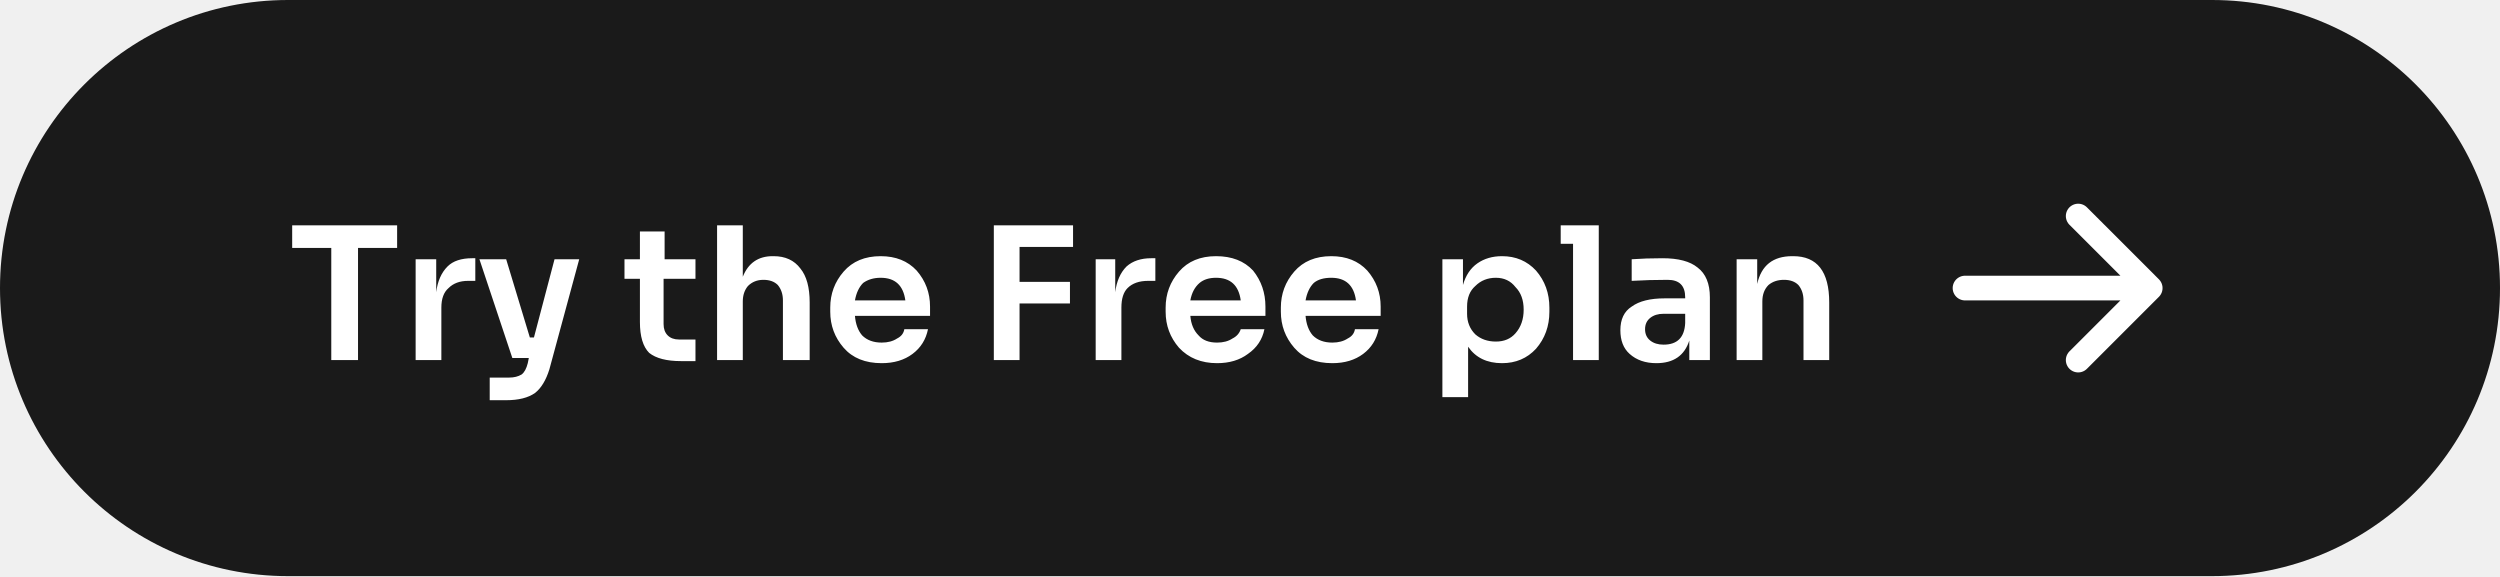
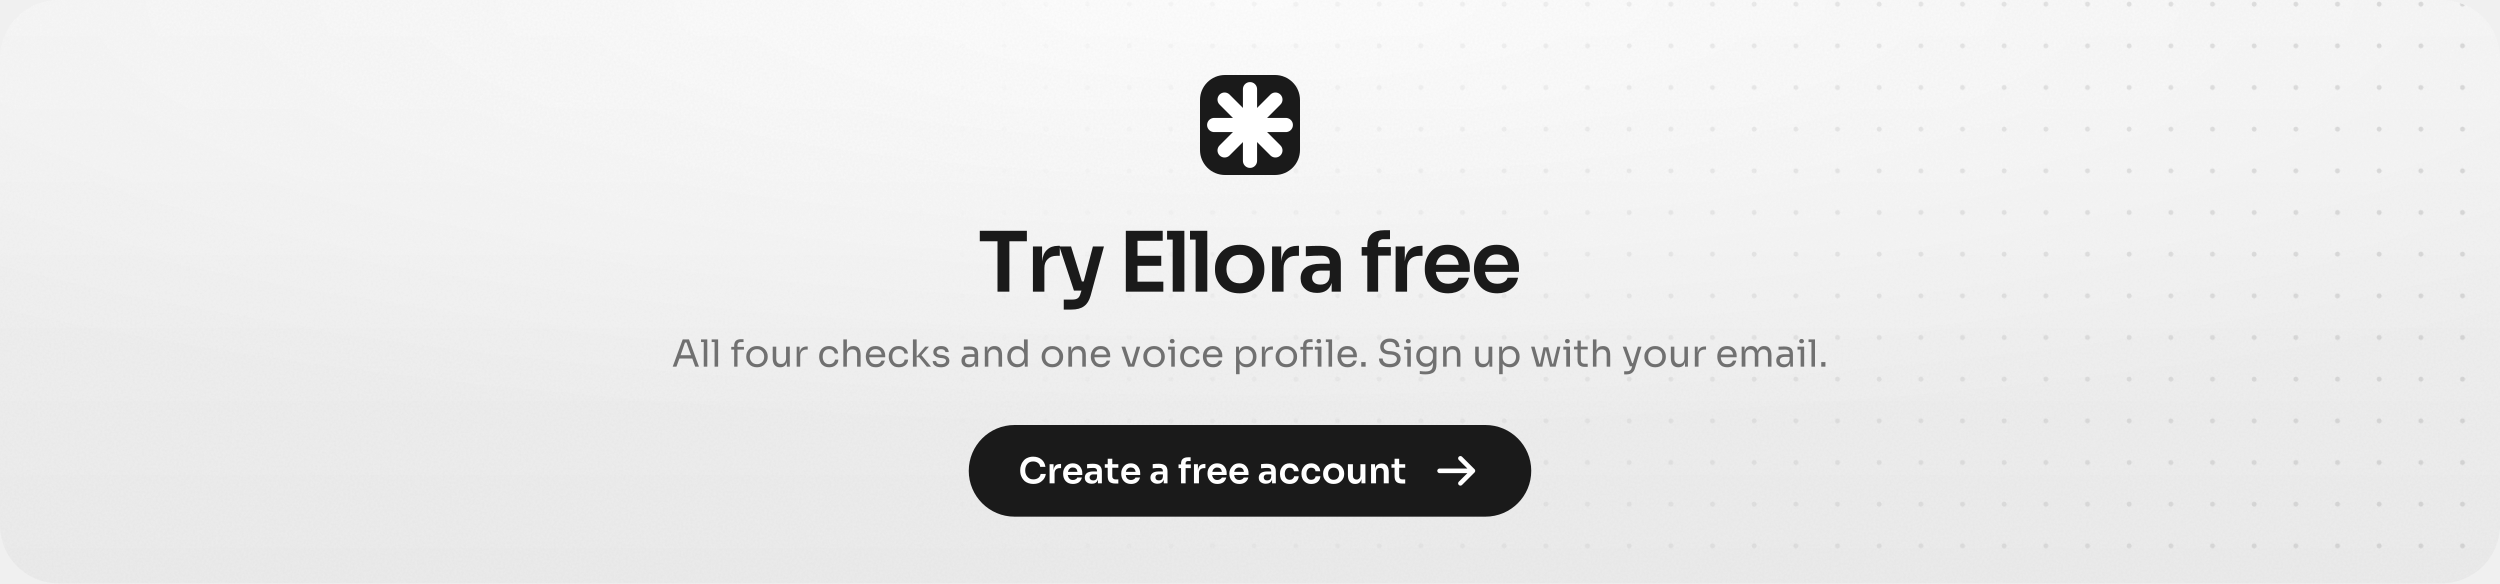
- <svg xmlns="http://www.w3.org/2000/svg" width="243" height="56" viewBox="0 0 243 56" role="img" aria-labelledby="t">
-   <style>.ar{animation:ar 2.4s ease-in-out infinite}@keyframes ar{0%,60%,100%{transform:none}30%{transform:translateX(5px)}}@media (prefers-reduced-motion: reduce){*{animation:none!important}}</style>
-   <rect width="243" height="56" rx="28" fill="#1a1a1a" />
-   <path fill="#ffffff" d="M34.8 35H32.2V24.1H28.4V21.9H38.6V24.1H34.8ZM42.9 35H40.4V25.2H42.4V28.4Q42.6 26.8 43.5 25.9Q44.3 25.1 45.9 25.1H46.2V27.3H45.5Q44.3 27.3 43.6 28Q42.9 28.6 42.9 29.9ZM49.2 38.9H47.6V36.7H49.5Q50.2 36.7 50.7 36.4Q51.1 36.1 51.3 35.3L51.4 34.8H49.8L46.6 25.2H49.2L51.5 32.8H51.9L53.9 25.2H56.3L53.4 35.9Q52.9 37.5 52 38.2Q51 38.9 49.2 38.9ZM67.6 35.1H66.2Q64.1 35.1 63.1 34.3Q62.2 33.4 62.2 31.3V27.1H60.7V25.2H62.2V22.5H64.6V25.2H67.6V27.1H64.5V31.5Q64.5 32.2 64.9 32.6Q65.3 33 66 33H67.6ZM72.2 35H69.7V21.9H72.2V26.9Q73 24.9 75.1 24.9H75.2Q76.9 24.9 77.8 26.1Q78.7 27.2 78.7 29.4V35H76.1V29.2Q76.1 28.3 75.6 27.7Q75.1 27.2 74.2 27.2Q73.3 27.2 72.7 27.8Q72.2 28.4 72.2 29.3ZM85.7 35.3Q83.3 35.3 82 33.8Q80.7 32.3 80.7 30.3V29.9Q80.7 27.9 82 26.4Q83.3 24.9 85.6 24.9Q87.8 24.9 89.1 26.3Q90.4 27.8 90.4 29.8V30.7H83.1Q83.2 31.9 83.8 32.6Q84.5 33.3 85.7 33.3Q86.6 33.3 87.2 32.9Q87.8 32.6 87.9 32H90.2Q89.9 33.5 88.7 34.4Q87.5 35.3 85.7 35.3ZM85.6 27Q84.6 27 83.9 27.5Q83.3 28.1 83.1 29.2H88Q87.7 27 85.6 27ZM99.1 35H96.6V21.9H104.3V24H99.1V27.4L104 27.4V29.5L99.1 29.5ZM109 35H106.5V25.2H108.4V28.4Q108.6 26.8 109.5 25.9Q110.4 25.1 111.9 25.1H112.3V27.3H111.6Q110.3 27.3 109.6 28Q109 28.6 109 29.9ZM118.3 35.3Q116 35.3 114.6 33.8Q113.3 32.3 113.3 30.3V29.9Q113.3 27.9 114.6 26.4Q115.9 24.9 118.2 24.9Q120.5 24.9 121.8 26.3Q123 27.8 123 29.8V30.7H115.7Q115.8 31.9 116.5 32.6Q117.1 33.3 118.3 33.3Q119.2 33.3 119.8 32.9Q120.4 32.6 120.6 32H122.9Q122.6 33.5 121.3 34.4Q120.1 35.3 118.3 35.3ZM118.2 27Q117.2 27 116.6 27.5Q115.9 28.1 115.7 29.2H120.6Q120.3 27 118.2 27ZM129.5 35.3Q127.1 35.3 125.8 33.8Q124.5 32.3 124.5 30.3V29.9Q124.5 27.9 125.8 26.4Q127.1 24.9 129.4 24.9Q131.6 24.9 132.9 26.3Q134.2 27.8 134.2 29.8V30.7H126.9Q127 31.9 127.6 32.6Q128.3 33.3 129.5 33.3Q130.4 33.3 131 32.9Q131.6 32.6 131.7 32H134Q133.7 33.5 132.5 34.4Q131.3 35.3 129.5 35.3ZM129.4 27Q128.3 27 127.7 27.5Q127.1 28.1 126.9 29.2H131.8Q131.5 27 129.4 27ZM142.7 38.6H140.2V25.2H142.2V27.7Q142.6 26.3 143.6 25.6Q144.6 24.9 146 24.9Q148 24.9 149.3 26.3Q150.6 27.8 150.6 29.9V30.3Q150.6 32.4 149.3 33.9Q148 35.3 146 35.3Q143.8 35.3 142.7 33.7ZM145.4 33.2Q146.6 33.2 147.3 32.4Q148.1 31.5 148.1 30.1Q148.1 28.7 147.3 27.9Q146.6 27 145.4 27Q144.2 27 143.4 27.8Q142.6 28.5 142.6 29.8V30.5Q142.6 31.7 143.4 32.5Q144.2 33.2 145.4 33.2ZM155.4 35H152.9V23.7H151.7V21.9H155.4ZM161 35.3Q159.4 35.3 158.4 34.4Q157.5 33.6 157.5 32.1Q157.5 30.5 158.6 29.8Q159.7 29 161.8 29H163.8V28.9Q163.8 27.2 162.1 27.2Q160.3 27.2 158.6 27.3V25.2Q160 25.1 161.6 25.1Q163.9 25.1 165 26Q166.2 26.9 166.2 28.9V35H164.2V33.1Q163.5 35.3 161 35.3ZM161.7 33.5Q163.7 33.5 163.8 31.4V30.5H161.7Q160.9 30.5 160.4 30.9Q159.9 31.3 159.9 32Q159.9 32.7 160.4 33.1Q160.9 33.5 161.7 33.5ZM171.3 35H168.8V25.2H170.8V27.6Q171.4 24.9 174.2 24.9H174.3Q177.8 24.9 177.8 29.4V35H175.3V29.2Q175.3 28.3 174.8 27.7Q174.3 27.2 173.4 27.2Q172.5 27.2 171.9 27.7Q171.3 28.3 171.3 29.3Z" />
+ <svg xmlns="http://www.w3.org/2000/svg" width="1200" height="280" viewBox="0 0 1200 280" role="img" aria-label="Try Ellora free. Create a free account.">
+   <style>.ar{animation:ar 2.4s ease-in-out infinite}@keyframes ar{0%,60%,100%{transform:none}30%{transform:translateX(5px)}}.spin{transform-origin:12px 12px;animation:spin 14s linear infinite}@keyframes spin{to{transform:rotate(360deg)}}@media (prefers-reduced-motion: reduce){*{animation:none!important}}</style>
+   <defs>
+     <filter id="grain" x="0" y="0" width="100%" height="100%">
+       <feTurbulence type="fractalNoise" baseFrequency=".9" numOctaves="2" stitchTiles="stitch" />
+       <feColorMatrix values="0 0 0 0 0.5  0 0 0 0 0.5  0 0 0 0 0.5  0 0 0 0.1 0" />
+     </filter>
+     <radialGradient id="glow" cx="50%" cy="0%" r="75%">
+       <stop offset="0" stop-color="#ffffff" stop-opacity="0.9" />
+       <stop offset="1" stop-color="#ffffff" stop-opacity="0" />
+     </radialGradient>
+     <linearGradient id="fade" x1="0" y1="0" x2="0" y2="1">
+       <stop offset="0" stop-color="#f3f3f3" />
+       <stop offset="1" stop-color="#ebebeb" />
+     </linearGradient>
+     <filter id="sh" x="-20%" y="-20%" width="140%" height="150%">
+       <feDropShadow dx="0" dy="12" stdDeviation="16" flood-color="#000000" flood-opacity="0.08" />
+     </filter>
+     <clipPath id="clip">
+       <rect width="1200" height="280" rx="28" />
+     </clipPath>
+     <pattern id="dots" width="20" height="20" patternUnits="userSpaceOnUse">
+       <circle cx="2" cy="2" r="1.2" fill="#b4b4b4" opacity=".45" />
+     </pattern>
+     <linearGradient id="dotfade" x1="0" y1="0" x2="1" y2="0">
+       <stop offset=".35" stop-color="#fff" stop-opacity="0" />
+       <stop offset="1" stop-color="#fff" stop-opacity="1" />
+     </linearGradient>
+     <mask id="dm">
+       <rect width="1200" height="280" fill="url(#dotfade)" />
+     </mask>
+   </defs>
+   <g clip-path="url(#clip)">
+     <rect width="1200" height="280" fill="url(#fade)" />
+     <rect width="1200" height="280" fill="url(#glow)" />
+     <rect width="1200" height="280" fill="url(#dots)" mask="url(#dm)" />
+     <rect width="1200" height="280" filter="url(#grain)" />
+   </g>
+   <g transform="translate(576.0 36) scale(2.0)">
+     <rect width="24" height="24" rx="6" fill="#1a1a1a" />
+     <g class="spin" stroke="#ffffff" stroke-width="3.4" stroke-linecap="round">
+       <line x1="12" y1="3.4" x2="12" y2="20.6" />
+       <line x1="3.4" y1="12" x2="20.6" y2="12" />
+       <line x1="5.9" y1="5.9" x2="18.1" y2="18.1" />
+       <line x1="18.1" y1="5.9" x2="5.9" y2="18.1" />
+     </g>
+   </g>
+   <path fill="#1a1a1a" d="M484.5 140H478.8V115.8H470.3V110.8H492.9V115.8H484.5ZM501.3 140H495.8V118.3H500.2V125.4Q500.6 121.7 502.6 119.9Q504.5 118 507.9 118H508.7V122.8H507.2Q504.4 122.8 502.9 124.4Q501.3 125.9 501.3 128.7ZM514.2 148.6H510.6V143.8H514.7Q516.5 143.8 517.4 143.1Q518.3 142.4 518.7 140.7L519.1 139.5H515.5L508.5 118.3H514.1L519.3 135.1H520.2L524.6 118.3H529.9L523.5 141.9Q522.5 145.5 520.3 147Q518.2 148.6 514.2 148.6ZM558.4 140H540.4V110.8H558.1V115.6H546V122.8H557.4V127.6H546V135.2H558.4ZM568.5 140H562.9V115H560.2V110.8H568.5ZM579.5 140H573.9V115H571.2V110.8H579.5ZM595.1 140.8Q589.6 140.8 586.4 137.5Q583.2 134.2 583.2 129.6V128.8Q583.2 124.1 586.4 120.8Q589.7 117.5 595.1 117.5Q600.4 117.5 603.6 120.8Q606.9 124.1 606.9 128.8V129.6Q606.9 134.2 603.7 137.5Q600.5 140.8 595.1 140.8ZM595.1 122.3Q592.1 122.3 590.4 124.2Q588.7 126.1 588.7 129.2Q588.7 132.2 590.4 134.1Q592.1 136 595.1 136Q598 136 599.7 134.1Q601.3 132.2 601.3 129.2Q601.3 126.1 599.6 124.2Q597.9 122.3 595.1 122.3ZM616.1 140H610.6V118.3H615V125.4Q615.4 121.7 617.4 119.9Q619.3 118 622.7 118H623.5V122.8H622Q619.2 122.8 617.7 124.4Q616.1 125.9 616.1 128.7ZM632.2 140.6Q628.6 140.6 626.5 138.7Q624.3 136.8 624.3 133.6Q624.3 130.1 626.9 128.3Q629.4 126.6 633.9 126.6H638.3V126.4Q638.3 122.7 634.5 122.7Q630.7 122.7 626.8 123V118.2Q630 118 633.5 118Q638.6 118 641.1 120Q643.6 122 643.6 126.5V140H639.2V135.8Q637.7 140.6 632.2 140.6ZM633.8 136.6Q638.1 136.6 638.3 132V129.9H633.8Q631.9 129.9 630.9 130.8Q629.8 131.8 629.8 133.3Q629.8 134.8 630.9 135.7Q631.9 136.6 633.8 136.6ZM661.5 140H656.3V122.7H653.6V118.6H656.3V117.8Q656.3 110.5 664.5 110.5H667.2V114.8H664.1Q662.9 114.8 662.2 115.4Q661.5 116.1 661.5 117.3V118.6H667.6V122.7H661.5ZM675.4 140H669.9V118.3H674.3V125.4Q674.7 121.7 676.6 119.9Q678.6 118 682 118H682.8V122.8H681.3Q678.5 122.8 676.9 124.4Q675.4 125.9 675.4 128.7ZM695.1 140.8Q689.8 140.8 686.8 137.4Q683.9 134.1 683.9 129.5V128.8Q683.9 124.2 686.8 120.8Q689.7 117.5 694.8 117.5Q699.8 117.5 702.7 120.7Q705.5 123.9 705.5 128.5V130.5H689.2Q689.5 133.1 690.9 134.6Q692.4 136.2 695.1 136.2Q697 136.2 698.3 135.4Q699.7 134.6 700 133.3H705.1Q704.4 136.7 701.7 138.7Q699 140.8 695.1 140.8ZM694.8 122.1Q692.5 122.1 691.1 123.4Q689.7 124.7 689.3 127.1H700.2Q699.5 122.1 694.8 122.1ZM718.7 140.8Q713.4 140.8 710.4 137.4Q707.5 134.1 707.5 129.5V128.8Q707.5 124.2 710.4 120.8Q713.3 117.5 718.4 117.5Q723.4 117.5 726.3 120.7Q729.1 123.9 729.1 128.5V130.5H712.8Q713.1 133.1 714.5 134.6Q716 136.2 718.7 136.2Q720.6 136.2 721.9 135.4Q723.3 134.6 723.6 133.3H728.7Q728 136.7 725.3 138.7Q722.6 140.8 718.7 140.8ZM718.4 122.1Q716.1 122.1 714.7 123.4Q713.3 124.7 712.9 127.1H723.8Q723.1 122.1 718.4 122.1Z" />
+   <path fill="#707070" d="M324.7 176H322.9L327.7 162.9H330.7L335.5 176H333.7L332.3 172.1H326.1ZM326.7 170.5H331.7L329.5 164.4H328.8ZM339.5 176H337.8V164.2H336.5V162.9H339.5ZM344.7 176H343V164.2H341.6V162.9H344.7ZM354 176H352.4V167.8H351V166.5H352.4V165.9Q352.4 162.8 355.7 162.8H356.9V164.2H355.4Q354.7 164.2 354.4 164.6Q354 165 354 165.6V166.5H357.1V167.8H354ZM358.2 171.4V171Q358.2 169.1 359.6 167.6Q361 166.1 363.4 166.1Q365.7 166.1 367.1 167.6Q368.5 169.1 368.5 171V171.4Q368.5 173.3 367.1 174.8Q365.7 176.3 363.4 176.3Q361 176.3 359.6 174.8Q358.2 173.3 358.2 171.4ZM360.9 173.8Q361.8 174.8 363.4 174.8Q364.9 174.8 365.9 173.8Q366.8 172.8 366.8 171.2Q366.8 169.6 365.8 168.6Q364.9 167.6 363.4 167.6Q361.8 167.6 360.9 168.6Q359.9 169.6 359.9 171.2Q359.9 172.8 360.9 173.8ZM374.5 176.3H374.4Q372.7 176.3 371.8 175.2Q370.9 174.1 370.9 171.9V166.4H372.6V172.3Q372.6 173.4 373.2 174.1Q373.8 174.7 374.9 174.7Q376 174.7 376.6 174Q377.3 173.3 377.3 172.1V166.4H379.1V176H377.7V173.8Q377 176.3 374.5 176.3ZM384.1 176H382.4V166.4H383.8V169.3Q384.2 166.3 387.4 166.3H387.7V167.8H387.1Q385.7 167.8 384.9 168.6Q384.1 169.4 384.1 170.8ZM398 176.3Q396.8 176.3 395.9 175.9Q394.9 175.4 394.3 174.7Q393.8 174 393.5 173.1Q393.2 172.3 393.2 171.4V171Q393.2 169 394.4 167.5Q395.7 166.1 398 166.1Q399.8 166.1 401 167.1Q402.2 168.1 402.3 169.7H400.7Q400.5 168.8 399.8 168.2Q399.1 167.6 398 167.6Q396.5 167.6 395.7 168.6Q394.9 169.6 394.9 171.2Q394.9 172.8 395.7 173.8Q396.5 174.8 398 174.8Q399.2 174.8 399.9 174.2Q400.7 173.6 400.8 172.6H402.4Q402.4 174.3 401.1 175.3Q399.9 176.3 398 176.3ZM406.5 176H404.8V162.9H406.5V168.1Q407.3 166.1 409.6 166.1H409.7Q411.4 166.1 412.3 167.2Q413.1 168.4 413.1 170.5V176H411.4V170.2Q411.4 169 410.8 168.3Q410.1 167.7 409.1 167.7Q407.9 167.7 407.2 168.4Q406.5 169.2 406.5 170.5ZM420.4 176.3Q419.2 176.3 418.2 175.9Q417.3 175.5 416.7 174.7Q416.1 174 415.9 173.2Q415.6 172.3 415.6 171.4V171Q415.6 169 416.8 167.5Q418 166.1 420.3 166.1Q422.5 166.1 423.7 167.4Q424.9 168.8 424.9 170.7V171.5H417.2Q417.3 173 418.1 173.9Q418.9 174.8 420.4 174.8Q421.5 174.8 422.2 174.3Q422.9 173.8 423.1 173.1H424.7Q424.4 174.6 423.3 175.5Q422.1 176.3 420.4 176.3ZM417.3 170.2H423.2Q423 169 422.3 168.3Q421.5 167.6 420.3 167.6Q419 167.6 418.3 168.3Q417.5 169 417.3 170.2ZM431.4 176.3Q430.3 176.3 429.3 175.9Q428.4 175.4 427.8 174.7Q427.2 174 426.9 173.1Q426.6 172.3 426.6 171.4V171Q426.6 169 427.9 167.5Q429.1 166.1 431.4 166.1Q433.2 166.1 434.4 167.1Q435.7 168.1 435.8 169.7H434.1Q434 168.8 433.3 168.2Q432.6 167.6 431.4 167.6Q429.9 167.6 429.1 168.6Q428.3 169.6 428.3 171.2Q428.3 172.8 429.1 173.8Q429.9 174.8 431.4 174.8Q432.6 174.8 433.4 174.2Q434.1 173.6 434.2 172.6H435.9Q435.8 174.3 434.6 175.3Q433.3 176.3 431.4 176.3ZM440 176H438.2V162.9H440V171.2L444.1 166.4H445.9L442.3 170.5L446.9 176H444.9L441.2 171.5H440ZM451.7 176.3Q449.8 176.3 448.8 175.5Q447.7 174.7 447.7 173.3H449.3Q449.4 173.9 449.9 174.4Q450.5 174.8 451.7 174.8Q452.8 174.8 453.4 174.4Q454.1 173.9 454.1 173.2Q454.1 172.1 452.2 171.9L451.1 171.8Q449.7 171.6 448.9 170.9Q448 170.2 448 169Q448 167.7 449 166.9Q450.1 166.1 451.7 166.1Q453.4 166.1 454.3 166.8Q455.3 167.6 455.4 169H453.8Q453.7 168.3 453.2 168Q452.7 167.6 451.7 167.6Q450.7 167.6 450.2 168Q449.6 168.4 449.6 169Q449.6 170.1 451.2 170.3L452.3 170.4Q453.9 170.6 454.8 171.3Q455.7 172 455.7 173.2Q455.7 174.6 454.6 175.4Q453.5 176.3 451.7 176.3ZM465 176.3Q463.3 176.3 462.4 175.4Q461.5 174.6 461.5 173.1Q461.5 171.6 462.5 170.8Q463.5 170 465.4 170H467.8V169.8Q467.8 167.8 465.8 167.8Q464.2 167.8 462.6 167.9V166.4Q463.7 166.3 465.2 166.3Q467.5 166.3 468.5 167.1Q469.5 167.9 469.5 169.9V176H468.1V174.1Q467.5 176.3 465 176.3ZM467.8 172.4V171.3H465.3Q464.3 171.3 463.7 171.8Q463.2 172.3 463.2 173.1Q463.2 173.9 463.7 174.4Q464.3 174.9 465.3 174.9Q466.4 174.9 467.1 174.3Q467.8 173.7 467.8 172.4ZM474.4 176H472.7V166.4H474V168.6Q474.7 166.1 477.4 166.1H477.4Q481 166.1 481 170.5V176H479.3V170.2Q479.3 169 478.6 168.3Q478 167.7 476.9 167.7Q475.8 167.7 475.1 168.4Q474.4 169.1 474.4 170.3ZM488.2 176.3Q486.2 176.3 484.8 174.9Q483.5 173.4 483.5 171.4V171Q483.5 168.9 484.8 167.5Q486.1 166.1 488.1 166.1Q490.5 166.1 491.5 167.8V162.9H493.3V176H491.9V174Q491.4 175.2 490.4 175.8Q489.4 176.3 488.2 176.3ZM488.4 174.8Q489.8 174.8 490.7 173.9Q491.6 173 491.6 171.5V170.7Q491.6 169.3 490.7 168.4Q489.8 167.6 488.4 167.6Q487 167.6 486.1 168.6Q485.2 169.6 485.2 171.2Q485.2 172.8 486.1 173.8Q487 174.8 488.4 174.8ZM500 171.4V171Q500 169.1 501.4 167.6Q502.8 166.1 505.1 166.1Q507.4 166.1 508.8 167.6Q510.3 169.1 510.3 171V171.4Q510.3 173.3 508.9 174.8Q507.5 176.3 505.1 176.3Q502.7 176.3 501.3 174.8Q500 173.3 500 171.4ZM502.6 173.8Q503.5 174.8 505.1 174.8Q506.7 174.8 507.6 173.8Q508.5 172.8 508.5 171.2Q508.5 169.6 507.6 168.6Q506.7 167.6 505.1 167.6Q503.6 167.6 502.6 168.6Q501.7 169.6 501.7 171.2Q501.7 172.8 502.6 173.8ZM514.6 176H512.8V166.4H514.2V168.6Q514.9 166.1 517.6 166.1H517.6Q521.2 166.1 521.2 170.5V176H519.5V170.2Q519.5 169 518.8 168.3Q518.2 167.7 517.1 167.7Q516 167.7 515.3 168.4Q514.6 169.1 514.6 170.3ZM528.5 176.3Q527.2 176.3 526.3 175.9Q525.3 175.5 524.8 174.7Q524.2 174 523.9 173.2Q523.6 172.3 523.6 171.4V171Q523.6 169 524.9 167.5Q526.1 166.1 528.3 166.1Q530.6 166.1 531.7 167.4Q532.9 168.8 532.9 170.7V171.5H525.3Q525.4 173 526.2 173.9Q527 174.8 528.5 174.8Q529.5 174.8 530.3 174.3Q531 173.8 531.2 173.1H532.8Q532.5 174.6 531.3 175.5Q530.2 176.3 528.5 176.3ZM525.4 170.2H531.2Q531.1 169 530.3 168.3Q529.6 167.6 528.3 167.6Q527.1 167.6 526.3 168.3Q525.6 169 525.4 170.2ZM544.4 176H541.5L538.3 166.4H540.1L542.8 174.6H543.2L545.6 166.4H547.3ZM548.8 171.4V171Q548.8 169.1 550.2 167.6Q551.7 166.1 554 166.1Q556.3 166.1 557.7 167.6Q559.1 169.1 559.1 171V171.4Q559.1 173.3 557.7 174.8Q556.4 176.3 554 176.3Q551.6 176.3 550.2 174.8Q548.8 173.3 548.8 171.4ZM551.5 173.8Q552.4 174.8 554 174.8Q555.6 174.8 556.5 173.8Q557.4 172.8 557.4 171.2Q557.4 169.6 556.5 168.6Q555.5 167.6 554 167.6Q552.4 167.6 551.5 168.6Q550.6 169.6 550.6 171.2Q550.6 172.8 551.5 173.8ZM563.5 164.5Q563.2 164.8 562.7 164.8Q562.1 164.8 561.8 164.5Q561.5 164.2 561.5 163.8Q561.5 163.3 561.8 163Q562.1 162.7 562.7 162.7Q563.2 162.7 563.5 163Q563.8 163.3 563.8 163.8Q563.8 164.2 563.5 164.5ZM563.9 176H562.2V167.8H560.7V166.4H563.9ZM571.4 176.3Q570.2 176.3 569.2 175.9Q568.3 175.4 567.7 174.7Q567.2 174 566.8 173.1Q566.5 172.3 566.5 171.4V171Q566.5 169 567.8 167.5Q569.1 166.1 571.3 166.1Q573.2 166.1 574.4 167.1Q575.6 168.1 575.7 169.7H574.1Q573.9 168.8 573.2 168.2Q572.5 167.6 571.3 167.6Q569.9 167.6 569.1 168.6Q568.3 169.6 568.3 171.2Q568.3 172.8 569.1 173.8Q569.9 174.8 571.4 174.8Q572.6 174.8 573.3 174.2Q574.1 173.6 574.2 172.6H575.8Q575.7 174.3 574.5 175.3Q573.2 176.3 571.4 176.3ZM582.3 176.3Q581 176.3 580.1 175.9Q579.1 175.5 578.6 174.7Q578 174 577.7 173.2Q577.4 172.3 577.4 171.4V171Q577.4 169 578.7 167.5Q579.9 166.1 582.1 166.1Q584.4 166.1 585.5 167.4Q586.7 168.8 586.7 170.7V171.5H579.1Q579.2 173 580 173.9Q580.8 174.8 582.3 174.8Q583.4 174.8 584.1 174.3Q584.8 173.8 585 173.1H586.6Q586.3 174.6 585.1 175.5Q584 176.3 582.3 176.3ZM579.2 170.2H585Q584.9 169 584.1 168.3Q583.4 167.6 582.1 167.6Q580.9 167.6 580.1 168.3Q579.4 169 579.2 170.2ZM595 179.6H593.3V166.4H594.7V168.7Q595.1 167.4 596.1 166.7Q597.1 166.1 598.5 166.1Q600.5 166.1 601.8 167.5Q603.1 169 603.1 171V171.4Q603.1 173.4 601.8 174.9Q600.5 176.3 598.4 176.3Q596.1 176.3 595 174.6ZM598.2 174.8Q599.6 174.8 600.5 173.8Q601.4 172.8 601.4 171.2Q601.4 169.6 600.5 168.6Q599.6 167.6 598.2 167.6Q596.8 167.6 595.9 168.5Q594.9 169.4 594.9 170.8V171.7Q594.9 173.1 595.9 174Q596.8 174.8 598.2 174.8ZM607.4 176H605.7V166.4H607.1V169.3Q607.5 166.3 610.7 166.3H611V167.8H610.4Q609 167.8 608.2 168.6Q607.4 169.4 607.4 170.8ZM612.3 171.4V171Q612.3 169.1 613.8 167.6Q615.2 166.1 617.5 166.1Q619.8 166.1 621.2 167.6Q622.6 169.1 622.6 171V171.4Q622.6 173.3 621.3 174.8Q619.9 176.3 617.5 176.3Q615.1 176.3 613.7 174.8Q612.3 173.3 612.3 171.4ZM615 173.8Q615.9 174.8 617.5 174.8Q619.1 174.8 620 173.8Q620.9 172.8 620.9 171.2Q620.9 169.6 620 168.6Q619 167.6 617.5 167.6Q615.9 167.6 615 168.6Q614.1 169.6 614.1 171.2Q614.1 172.8 615 173.8ZM627.1 176H625.5V167.8H624.2V166.5H625.5V165.9Q625.5 162.8 628.8 162.8H630V164.2H628.5Q627.9 164.2 627.5 164.6Q627.1 165 627.1 165.6V166.5H630.2V167.8H627.1ZM633.9 164.5Q633.6 164.8 633 164.8Q632.5 164.8 632.2 164.5Q631.9 164.2 631.9 163.8Q631.9 163.3 632.2 163Q632.5 162.7 633 162.7Q633.6 162.7 633.9 163Q634.1 163.3 634.1 163.8Q634.1 164.2 633.9 164.5ZM634.3 176H632.5V167.8H631.1V166.4H634.3ZM639.4 176H637.7V164.2H636.4V162.9H639.4ZM646.8 176.3Q645.6 176.3 644.7 175.9Q643.7 175.5 643.2 174.7Q642.6 174 642.3 173.2Q642 172.3 642 171.4V171Q642 169 643.2 167.5Q644.5 166.1 646.7 166.1Q648.9 166.1 650.1 167.4Q651.3 168.8 651.3 170.7V171.5H643.7Q643.8 173 644.6 173.9Q645.3 174.8 646.8 174.8Q647.9 174.8 648.7 174.3Q649.4 173.8 649.5 173.1H651.2Q650.9 174.6 649.7 175.5Q648.5 176.3 646.8 176.3ZM643.8 170.2H649.6Q649.5 169 648.7 168.3Q648 167.6 646.7 167.6Q645.5 167.6 644.7 168.3Q644 169 643.8 170.2ZM655.5 176H653.4V173.8H655.5ZM667.1 176.3Q664.7 176.3 663.3 175.2Q661.9 174 661.9 172.1H663.7Q663.7 173.2 664.5 173.9Q665.3 174.7 667.1 174.7Q668.8 174.7 669.7 174Q670.5 173.3 670.5 172.2Q670.5 171.4 669.8 170.9Q669.1 170.3 667.8 170.2L666.3 170.1Q664.5 169.9 663.5 169Q662.5 168 662.5 166.5Q662.5 164.7 663.8 163.6Q665.1 162.5 667.1 162.5Q669.2 162.5 670.5 163.6Q671.7 164.7 671.7 166.6H670Q670 165.6 669.3 164.8Q668.5 164.1 667.1 164.1Q665.7 164.1 665 164.8Q664.2 165.5 664.2 166.5Q664.2 167.3 664.8 167.8Q665.4 168.4 666.5 168.5L667.9 168.6Q669.9 168.8 671.1 169.7Q672.3 170.6 672.3 172.2Q672.3 174 670.9 175.2Q669.4 176.3 667.1 176.3ZM676.8 164.5Q676.5 164.8 675.9 164.8Q675.4 164.8 675.1 164.5Q674.8 164.2 674.8 163.8Q674.8 163.3 675.1 163Q675.4 162.7 675.9 162.7Q676.5 162.7 676.8 163Q677.1 163.3 677.1 163.8Q677.1 164.2 676.8 164.5ZM677.2 176H675.5V167.8H674V166.4H677.2ZM684.2 179.7Q682.8 179.7 681.5 179.5V178.1Q683 178.3 684.2 178.3Q686.2 178.3 687 177.5Q687.8 176.7 687.8 174.9V174.1Q686.8 176.1 684.4 176.1Q682.4 176.1 681.1 174.6Q679.8 173.2 679.8 171.2V170.8Q679.8 168.8 681.1 167.4Q682.4 166.1 684.5 166.1Q685.7 166.1 686.7 166.6Q687.6 167.2 688.1 168.2V166.4H689.5V174.9Q689.5 177.5 688.3 178.6Q687 179.7 684.2 179.7ZM684.7 174.5Q686 174.5 686.9 173.6Q687.8 172.8 687.8 171.3V170.5Q687.8 169.1 686.9 168.3Q686 167.5 684.7 167.5Q683.3 167.5 682.4 168.5Q681.5 169.4 681.5 171Q681.5 172.6 682.4 173.5Q683.3 174.5 684.7 174.5ZM694.4 176H692.7V166.4H694.1V168.6Q694.7 166.1 697.4 166.1H697.5Q701 166.1 701 170.5V176H699.3V170.2Q699.3 169 698.7 168.3Q698 167.7 696.9 167.7Q695.8 167.7 695.1 168.4Q694.4 169.1 694.4 170.3ZM711.7 176.3H711.6Q709.9 176.3 709 175.2Q708.1 174.1 708.1 171.9V166.4H709.8V172.3Q709.8 173.4 710.4 174.1Q711 174.7 712.1 174.7Q713.2 174.7 713.9 174Q714.5 173.3 714.5 172.1V166.4H716.3V176H714.9V173.8Q714.2 176.3 711.7 176.3ZM721.3 179.6H719.6V166.4H721V168.7Q721.4 167.4 722.4 166.7Q723.5 166.1 724.8 166.1Q726.8 166.1 728.1 167.5Q729.4 169 729.4 171V171.4Q729.4 173.4 728.1 174.9Q726.8 176.3 724.8 176.3Q722.5 176.3 721.3 174.6ZM724.5 174.8Q725.9 174.8 726.8 173.8Q727.7 172.8 727.7 171.2Q727.7 169.6 726.8 168.6Q725.9 167.6 724.5 167.6Q723.1 167.6 722.2 168.5Q721.3 169.4 721.3 170.8V171.7Q721.3 173.1 722.2 174Q723.2 174.8 724.5 174.8ZM740.3 176H737.6L734.9 166.4H736.6L738.9 174.6H739.2L740.9 166.7H743.2L745.1 174.6H745.5L747.5 166.4H749L746.7 176H744L742 168ZM753.2 164.5Q752.9 164.8 752.3 164.8Q751.8 164.8 751.5 164.5Q751.2 164.2 751.2 163.8Q751.2 163.3 751.5 163Q751.8 162.7 752.3 162.7Q752.9 162.7 753.2 163Q753.5 163.3 753.5 163.8Q753.5 164.2 753.2 164.5ZM753.6 176H751.8V167.8H750.4V166.4H753.6ZM762.1 176.1H760.7Q759 176.1 758.1 175.3Q757.2 174.6 757.2 172.7V167.7H755.5V166.4H757.2V163.5H758.8V166.4H762.1V167.7H758.8V172.9Q758.8 173.7 759.3 174.1Q759.7 174.6 760.5 174.6H762.1ZM766.3 176H764.6V162.9H766.3V168.1Q767.1 166.1 769.4 166.1H769.5Q771.2 166.1 772.1 167.2Q772.9 168.4 772.9 170.5V176H771.2V170.2Q771.2 169 770.6 168.3Q769.9 167.7 768.9 167.7Q767.7 167.7 767 168.4Q766.3 169.2 766.3 170.5ZM780.8 179.7H779.6V178.2H781Q781.9 178.2 782.4 177.8Q782.9 177.5 783.2 176.6L783.4 175.8H782.3L778.9 166.4H780.6L783.4 174.3H783.8L786.2 166.4H787.9L784.7 177Q783.8 179.7 780.8 179.7ZM789.3 171.4V171Q789.3 169.1 790.8 167.6Q792.2 166.1 794.5 166.1Q796.8 166.1 798.2 167.6Q799.6 169.1 799.6 171V171.4Q799.6 173.3 798.3 174.8Q796.9 176.3 794.5 176.3Q792.1 176.3 790.7 174.8Q789.3 173.3 789.3 171.4ZM792 173.8Q792.9 174.8 794.5 174.8Q796.1 174.8 797 173.8Q797.9 172.8 797.9 171.2Q797.9 169.6 797 168.6Q796 167.6 794.5 167.6Q792.9 167.6 792 168.6Q791.1 169.6 791.1 171.2Q791.1 172.8 792 173.8ZM805.6 176.3H805.6Q803.9 176.3 802.9 175.2Q802 174.1 802 171.9V166.4H803.7V172.3Q803.7 173.4 804.4 174.1Q805 174.7 806 174.7Q807.1 174.7 807.8 174Q808.5 173.3 808.5 172.1V166.4H810.2V176H808.8V173.8Q808.2 176.3 805.6 176.3ZM815.3 176H813.5V166.4H814.9V169.3Q815.4 166.3 818.5 166.3H818.9V167.8H818.3Q816.8 167.8 816 168.6Q815.3 169.4 815.3 170.8ZM829.1 176.3Q827.9 176.3 826.9 175.9Q826 175.5 825.4 174.7Q824.9 174 824.6 173.2Q824.3 172.3 824.3 171.4V171Q824.3 169 825.5 167.5Q826.7 166.1 829 166.1Q831.2 166.1 832.4 167.4Q833.6 168.8 833.6 170.7V171.5H826Q826 173 826.8 173.9Q827.6 174.8 829.1 174.8Q830.2 174.8 830.9 174.3Q831.6 173.8 831.8 173.1H833.4Q833.1 174.6 832 175.5Q830.8 176.3 829.1 176.3ZM826 170.2H831.9Q831.7 169 831 168.3Q830.3 167.6 829 167.6Q827.7 167.6 827 168.3Q826.2 169 826 170.2ZM837.8 176H836V166.4H837.4V168.6Q838.1 166.1 840.5 166.1H840.6Q843 166.1 843.7 168.5Q844.4 166.1 846.8 166.1H846.9Q848.6 166.1 849.4 167.2Q850.3 168.4 850.3 170.5V176H848.6V170.1Q848.6 169 848 168.3Q847.4 167.7 846.4 167.7Q845.3 167.7 844.7 168.4Q844 169.1 844 170.2V176H842.3V170.1Q842.3 169 841.7 168.3Q841.1 167.7 840.1 167.7Q839 167.7 838.4 168.4Q837.8 169.1 837.8 170.2ZM856.1 176.3Q854.5 176.3 853.6 175.4Q852.6 174.6 852.6 173.1Q852.6 171.6 853.6 170.8Q854.7 170 856.6 170H859V169.8Q859 167.8 857 167.8Q855.3 167.8 853.7 167.9V166.4Q854.9 166.3 856.4 166.3Q858.6 166.3 859.6 167.1Q860.6 167.9 860.6 169.9V176H859.3V174.1Q858.6 176.3 856.1 176.3ZM859 172.4V171.3H856.5Q855.5 171.3 854.9 171.8Q854.3 172.3 854.3 173.1Q854.3 173.9 854.9 174.4Q855.5 174.9 856.5 174.9Q857.5 174.9 858.2 174.3Q858.9 173.7 859 172.4ZM865.6 164.5Q865.3 164.8 864.8 164.8Q864.2 164.8 863.9 164.5Q863.6 164.2 863.6 163.8Q863.6 163.3 863.9 163Q864.2 162.7 864.8 162.7Q865.3 162.7 865.6 163Q865.9 163.3 865.9 163.8Q865.9 164.2 865.6 164.5ZM866 176H864.3V167.8H862.8V166.4H866ZM871.2 176H869.5V164.2H868.1V162.9H871.2ZM876.2 176H874.2V173.8H876.2Z" />
+   <rect x="465" y="204" width="270" height="44" rx="22" fill="#1a1a1a" />
+   <path fill="#ffffff" d="M496 232.3Q494.7 232.3 493.6 231.9Q492.5 231.5 491.8 230.9Q491.1 230.2 490.6 229.4Q490.1 228.5 489.9 227.7Q489.7 226.8 489.7 225.9V225.6Q489.7 224.4 490.1 223.3Q490.4 222.2 491.2 221.3Q491.9 220.3 493.1 219.8Q494.4 219.2 495.9 219.2Q498.4 219.2 500 220.6Q501.5 221.9 501.8 224.1H499.3Q499.1 222.8 498.2 222.2Q497.3 221.5 495.9 221.5Q494.1 221.5 493.1 222.7Q492.1 223.9 492.1 225.8Q492.1 227.7 493.2 228.9Q494.2 230.1 496 230.1Q497.4 230.1 498.4 229.4Q499.3 228.7 499.5 227.5H502Q501.7 229.6 500.1 230.9Q498.6 232.3 496 232.3ZM506.2 232H503.8V222.8H505.7V225.8Q505.9 224.2 506.7 223.4Q507.5 222.7 509 222.7H509.3V224.7H508.7Q507.5 224.7 506.8 225.4Q506.2 226 506.2 227.2ZM515 232.3Q512.8 232.3 511.5 230.9Q510.3 229.5 510.3 227.5V227.2Q510.3 225.3 511.5 223.9Q512.8 222.4 514.9 222.4Q517.1 222.4 518.3 223.8Q519.5 225.2 519.5 227.1V228H512.5Q512.7 229.1 513.3 229.7Q513.9 230.4 515 230.4Q515.9 230.4 516.4 230Q517 229.7 517.1 229.2H519.3Q519 230.6 517.9 231.5Q516.7 232.3 515 232.3ZM514.9 224.4Q513.9 224.4 513.4 225Q512.8 225.5 512.6 226.5H517.2Q516.9 224.4 514.9 224.4ZM524.1 232.2Q522.5 232.2 521.6 231.4Q520.7 230.7 520.7 229.3Q520.7 227.8 521.8 227Q522.9 226.3 524.8 226.3H526.6V226.2Q526.6 224.6 525 224.6Q523.4 224.6 521.8 224.8V222.8Q523.1 222.6 524.6 222.6Q526.8 222.6 527.8 223.5Q528.9 224.4 528.9 226.3V232H527V230.2Q526.4 232.2 524.1 232.2ZM524.7 230.6Q526.6 230.6 526.6 228.6V227.7H524.7Q523.9 227.7 523.5 228.1Q523 228.5 523 229.1Q523 229.8 523.5 230.2Q523.9 230.6 524.7 230.6ZM536.8 232.1H535.5Q533.5 232.1 532.6 231.3Q531.7 230.5 531.7 228.5V224.5H530.3V222.8H531.7V220.2H533.9V222.8H536.8V224.5H533.9V228.7Q533.9 229.4 534.3 229.7Q534.7 230.1 535.3 230.1H536.8ZM542.9 232.3Q540.7 232.3 539.4 230.9Q538.2 229.5 538.2 227.5V227.2Q538.2 225.3 539.4 223.9Q540.6 222.4 542.8 222.4Q544.9 222.4 546.1 223.8Q547.3 225.2 547.3 227.1V228H540.4Q540.5 229.1 541.1 229.7Q541.8 230.4 542.9 230.4Q543.7 230.4 544.3 230Q544.9 229.7 545 229.2H547.2Q546.9 230.6 545.7 231.5Q544.6 232.3 542.9 232.3ZM542.8 224.4Q541.8 224.4 541.2 225Q540.6 225.5 540.4 226.5H545.1Q544.8 224.4 542.8 224.4ZM555.6 232.2Q554.1 232.2 553.2 231.4Q552.2 230.7 552.2 229.3Q552.2 227.8 553.3 227Q554.4 226.3 556.3 226.3H558.2V226.2Q558.2 224.6 556.6 224.6Q555 224.6 553.3 224.8V222.8Q554.6 222.6 556.2 222.6Q558.3 222.6 559.4 223.5Q560.4 224.4 560.4 226.3V232H558.6V230.2Q557.9 232.2 555.6 232.2ZM556.3 230.6Q558.1 230.6 558.2 228.6V227.7H556.3Q555.5 227.7 555 228.1Q554.6 228.5 554.6 229.1Q554.6 229.8 555 230.2Q555.5 230.6 556.3 230.6ZM569.1 232H566.9V224.7H565.7V222.9H566.9V222.5Q566.9 219.5 570.3 219.5H571.5V221.3H570.2Q569.6 221.3 569.4 221.6Q569.1 221.8 569.1 222.3V222.9H571.6V224.7H569.1ZM575.5 232H573.1V222.8H575V225.8Q575.2 224.2 576 223.4Q576.8 222.7 578.3 222.7H578.6V224.7H578Q576.8 224.7 576.1 225.4Q575.5 226 575.5 227.2ZM584.3 232.3Q582.1 232.3 580.9 230.9Q579.6 229.5 579.6 227.5V227.2Q579.6 225.3 580.8 223.9Q582.1 222.4 584.2 222.4Q586.4 222.4 587.6 223.8Q588.8 225.2 588.8 227.1V228H581.8Q582 229.1 582.6 229.7Q583.2 230.4 584.3 230.4Q585.2 230.4 585.7 230Q586.3 229.7 586.5 229.2H588.6Q588.3 230.6 587.2 231.5Q586 232.3 584.3 232.3ZM584.2 224.4Q583.3 224.4 582.7 225Q582.1 225.5 581.9 226.5H586.5Q586.2 224.4 584.2 224.4ZM594.9 232.3Q592.6 232.3 591.4 230.9Q590.1 229.5 590.1 227.5V227.2Q590.1 225.3 591.4 223.9Q592.6 222.4 594.8 222.4Q596.9 222.4 598.1 223.8Q599.3 225.2 599.3 227.1V228H592.4Q592.5 229.1 593.1 229.7Q593.7 230.4 594.9 230.4Q595.7 230.4 596.3 230Q596.8 229.7 597 229.2H599.2Q598.9 230.6 597.7 231.5Q596.6 232.3 594.9 232.3ZM594.8 224.4Q593.8 224.4 593.2 225Q592.6 225.5 592.4 226.5H597.1Q596.8 224.4 594.8 224.4ZM607.6 232.2Q606.1 232.2 605.1 231.4Q604.2 230.7 604.2 229.3Q604.2 227.8 605.3 227Q606.4 226.3 608.3 226.3H610.2V226.2Q610.2 224.6 608.6 224.6Q606.9 224.6 605.3 224.8V222.8Q606.6 222.6 608.1 222.6Q610.3 222.6 611.4 223.5Q612.4 224.4 612.4 226.3V232H610.6V230.2Q609.9 232.2 607.6 232.2ZM608.2 230.6Q610.1 230.6 610.2 228.6V227.7H608.2Q607.4 227.7 607 228.1Q606.6 228.5 606.6 229.1Q606.6 229.8 607 230.2Q607.4 230.6 608.2 230.6ZM619.1 232.3Q617.5 232.3 616.4 231.6Q615.3 230.9 614.8 229.8Q614.4 228.8 614.4 227.6V227.2Q614.4 225.3 615.6 223.9Q616.8 222.4 619 222.4Q620.9 222.4 622.1 223.5Q623.2 224.5 623.4 226.2H621.1Q621 225.4 620.4 224.9Q619.9 224.5 619 224.5Q617.9 224.5 617.3 225.3Q616.7 226.1 616.7 227.4Q616.7 228.7 617.3 229.5Q617.9 230.3 619.1 230.3Q620 230.3 620.5 229.8Q621.1 229.3 621.2 228.6H623.4Q623.3 230.2 622.1 231.3Q620.9 232.3 619.1 232.3ZM629.4 232.3Q627.9 232.3 626.8 231.6Q625.7 230.9 625.2 229.8Q624.7 228.8 624.7 227.6V227.2Q624.7 225.3 626 223.9Q627.2 222.4 629.4 222.4Q631.2 222.4 632.4 223.5Q633.6 224.5 633.7 226.2H631.4Q631.4 225.4 630.8 224.9Q630.3 224.5 629.4 224.5Q628.3 224.5 627.7 225.3Q627.1 226.1 627.1 227.4Q627.1 228.7 627.7 229.5Q628.2 230.3 629.4 230.3Q630.3 230.3 630.9 229.8Q631.4 229.3 631.5 228.6H633.8Q633.7 230.2 632.5 231.3Q631.3 232.3 629.4 232.3ZM640.1 232.3Q637.8 232.3 636.5 230.9Q635.1 229.5 635.1 227.6V227.2Q635.1 225.3 636.5 223.8Q637.9 222.4 640.1 222.4Q642.4 222.4 643.8 223.8Q645.2 225.3 645.2 227.2V227.6Q645.2 229.5 643.8 230.9Q642.5 232.3 640.1 232.3ZM640.1 224.5Q638.9 224.5 638.2 225.3Q637.5 226.1 637.5 227.4Q637.5 228.7 638.2 229.5Q638.9 230.3 640.1 230.3Q641.4 230.3 642.1 229.5Q642.8 228.7 642.8 227.4Q642.8 226.1 642.1 225.3Q641.4 224.5 640.1 224.5ZM650.5 232.3H650.4Q648.8 232.3 647.9 231.2Q647 230.2 647 228.1V222.8H649.4V228.3Q649.4 229.2 649.9 229.7Q650.4 230.2 651.2 230.2Q652 230.2 652.5 229.6Q653 229.1 653 228.2V222.8H655.4V232H653.5V229.9Q652.9 232.3 650.5 232.3ZM660.5 232H658.1V222.8H660V225Q660.6 222.5 663.1 222.5H663.2Q666.6 222.5 666.6 226.7V232H664.2V226.5Q664.2 225.6 663.7 225.1Q663.2 224.6 662.4 224.6Q661.5 224.6 661 225.1Q660.5 225.7 660.5 226.6ZM674.5 232.1H673.1Q671.2 232.1 670.3 231.3Q669.4 230.5 669.4 228.5V224.5H667.9V222.8H669.4V220.2H671.6V222.8H674.5V224.5H671.6V228.7Q671.6 229.4 672 229.7Q672.3 230.1 673 230.1H674.5Z" />
  <g class="ar">
-     <path d="M191 28 h18 m-7 -7 l7 7 l-7 7" fill="none" stroke="#ffffff" stroke-width="2.4" stroke-linecap="round" stroke-linejoin="round" />
+     <path d="M691 226 h16 m-6 -6 l6 6 l-6 6" fill="none" stroke="#ffffff" stroke-width="2.2" stroke-linecap="round" stroke-linejoin="round" />
  </g>
</svg>
